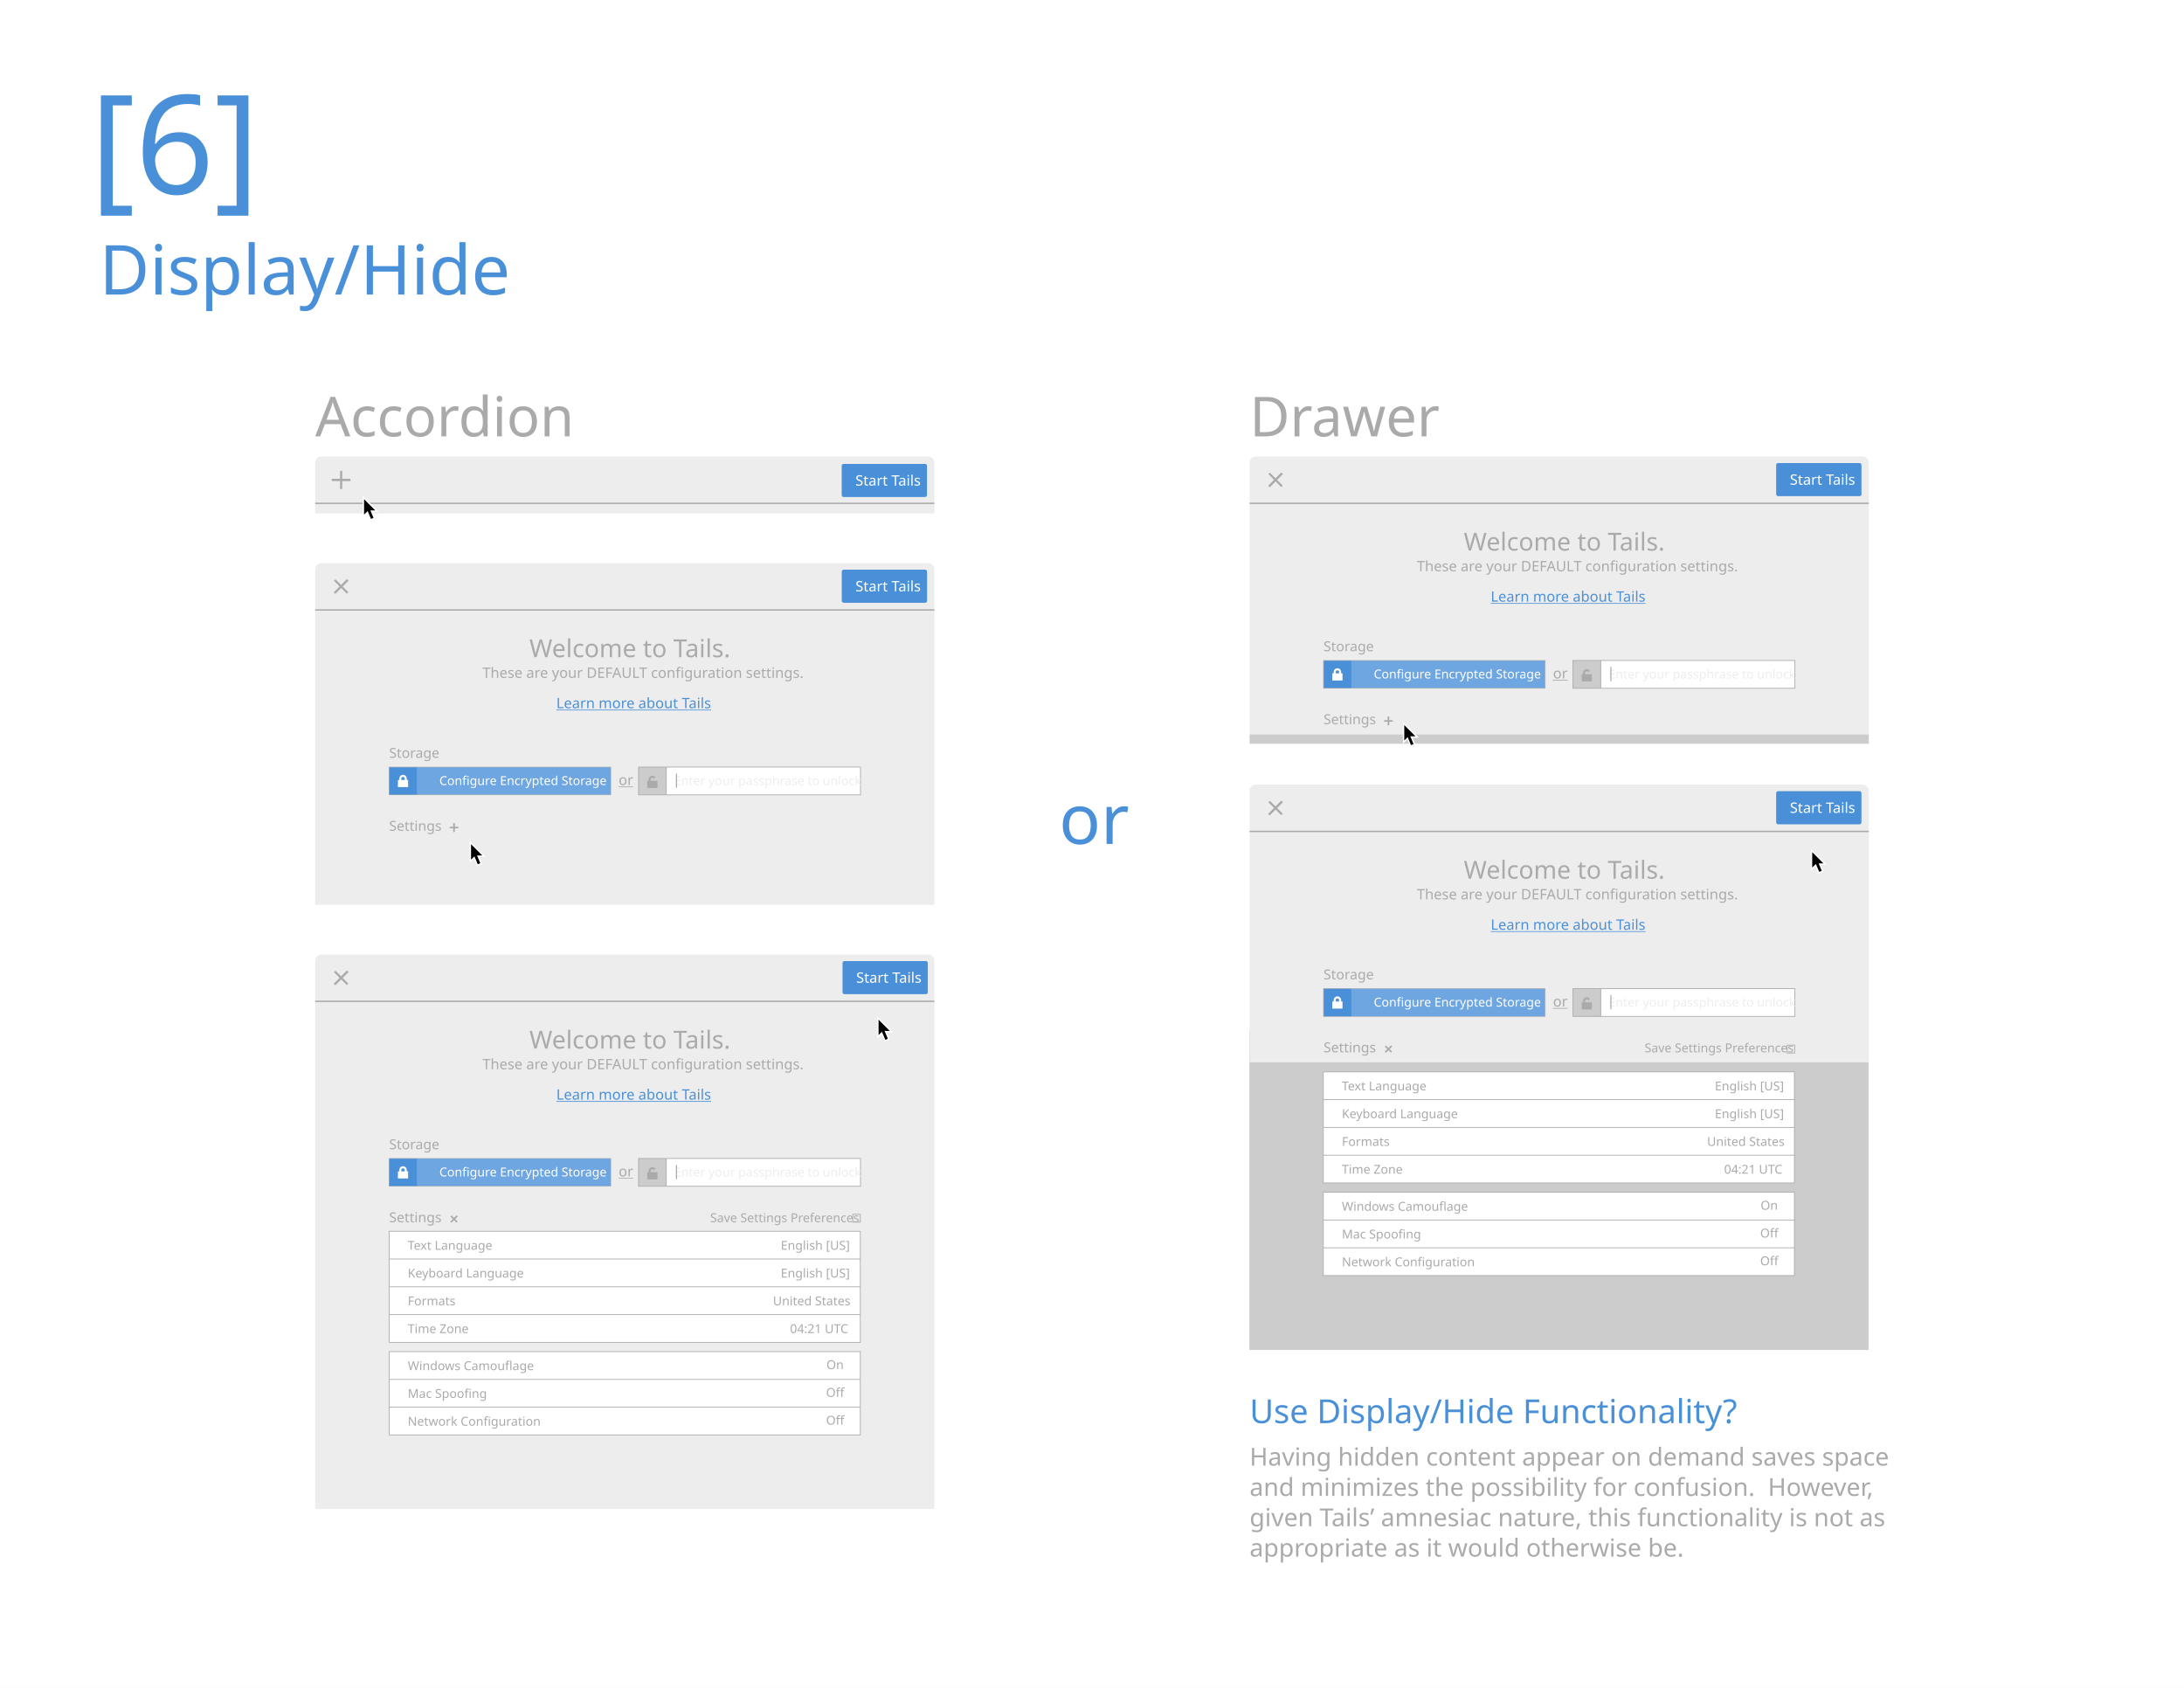
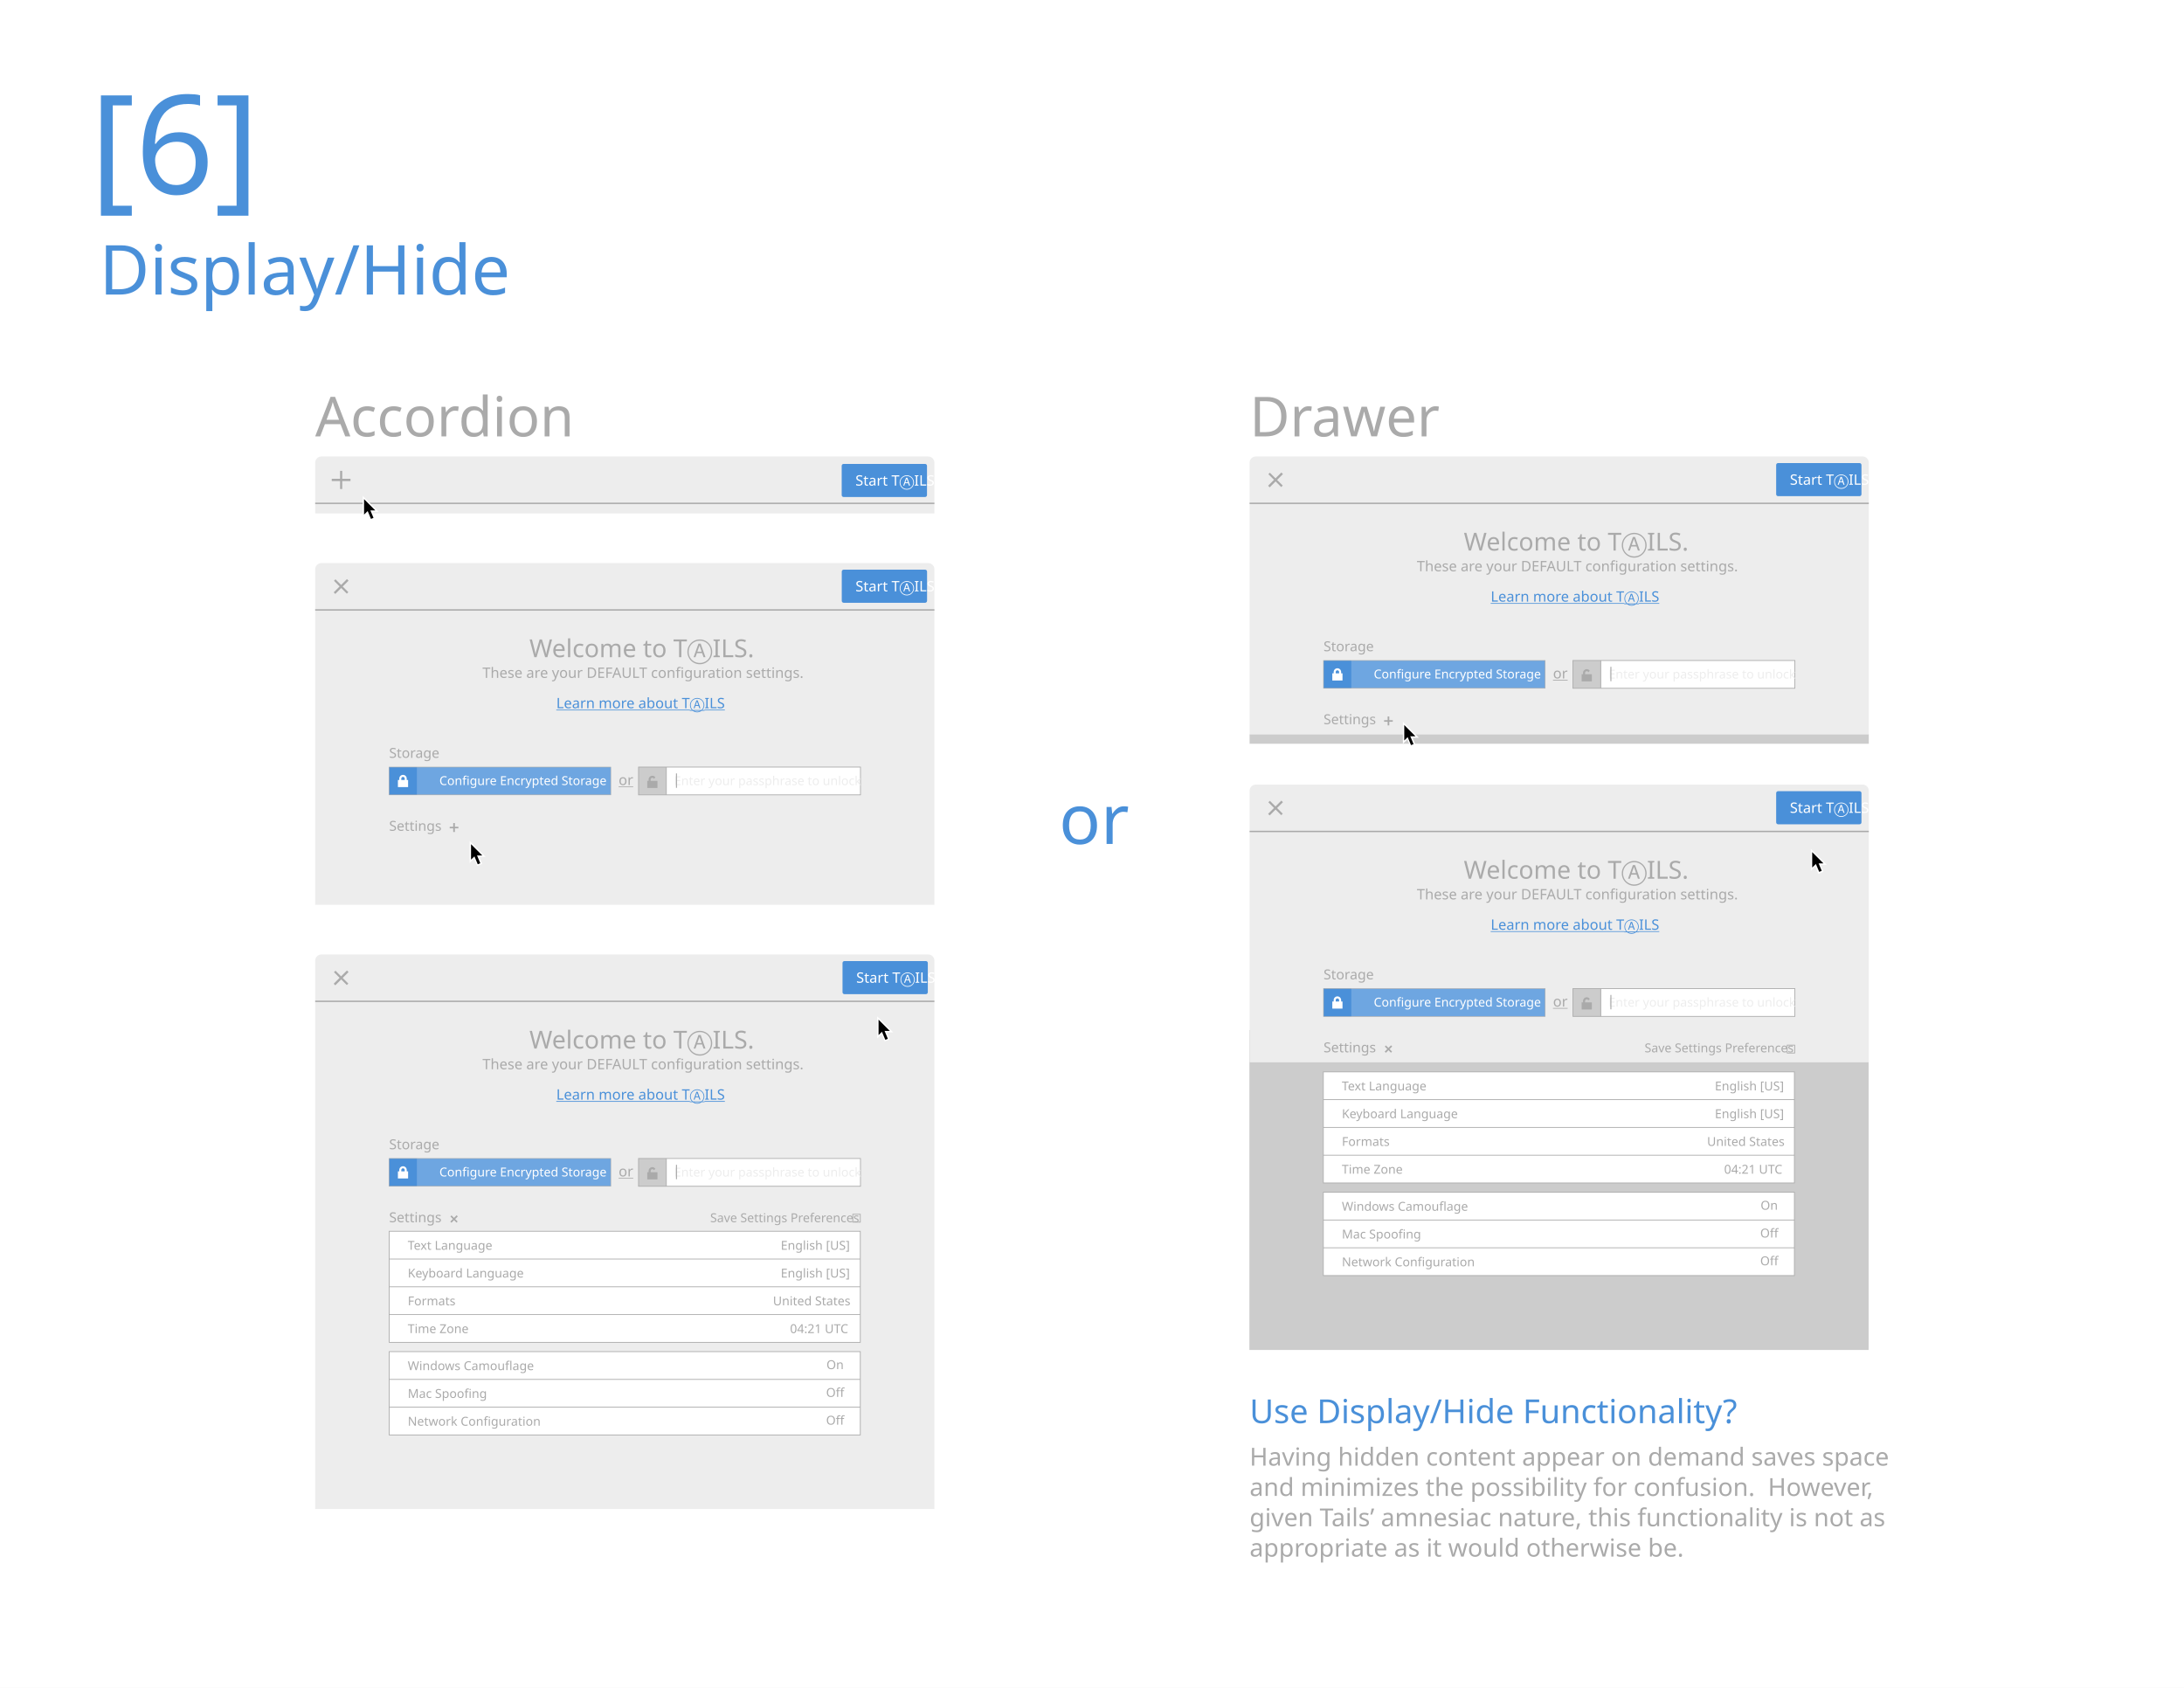
<svg xmlns="http://www.w3.org/2000/svg" version="1.1" x="0px" y="0px" width="1584px" height="1224px" viewBox="1775.211 27.91 1584 1224" enable-background="new 1775.211 27.91 1584 1224" xml:space="preserve">
  <g id="Guides" display="none">
</g>
  <g id="Spacer" display="none">
</g>
  <g id="Layer_1">
    <g id="_x30_6">
      <rect x="1775.21" y="27.91" fill="#FFFFFF" width="1584" height="1224" />
      <g>
        <text transform="matrix(1 0 0 1 1840.404 168.5096)" fill="#4A90D9" font-family="'MyriadPro-Bold'" font-size="100">[6]</text>
      </g>
      <g>
        <text transform="matrix(1 0 0 1 1847.21 241.5193)" fill="#4A90D9" font-family="'MyriadPro-Bold'" font-size="50">Display/Hide</text>
      </g>
      <g>
        <g>
          <g>
            <path fill="#EDEDED" d="M2452.909,470.227h-449.099v213.846h449.099L2452.909,470.227L2452.909,470.227z" />
          </g>
          <path fill="#EDEDED" d="M2003.811,470.227v-29.5c0-2.472,2.004-4.476,4.476-4.476h440.147c2.472,0,4.476,2.004,4.476,4.476v29.5      H2003.811z" />
          <g>
            <path fill="#AAAAAA" d="M2028.002,449.011l-4.246,4.246l4.083,4.083l-1.084,1.084l-4.083-4.083l-4.282,4.282l-1.156-1.156       l4.282-4.282l-4.084-4.084l1.084-1.084l4.084,4.084l4.246-4.246L2028.002,449.011z" />
          </g>
          <line fill="none" stroke="#AAAAAA" stroke-miterlimit="10" x1="2003.811" y1="470.227" x2="2452.909" y2="470.227" />
          <g>
-             <text transform="matrix(1 0 0 1 2159.129 504.4863)" fill="#AAAAAA" font-family="'MyriadPro-Regular'" font-size="18">Welcome to Tails.  </text>
+             <text transform="matrix(1 0 0 1 2159.129 504.4863)" fill="#AAAAAA" font-family="'MyriadPro-Regular'" font-size="18">Welcome to TⒶILS.  </text>
          </g>
          <g>
            <text transform="matrix(1 0 0 1 2125.128 519.4863)" fill="#AAAAAA" font-family="'MyriadPro-Regular'" font-size="10.444">These are your DEFAULT configuration settings.</text>
          </g>
-           <text transform="matrix(1 0 0 1 2178.669 541.5173)" fill="#4A90D9" font-family="'MyriadPro-Regular'" font-size="10.444" text-decoration=" underline">Learn more about Tails</text>
+           <text transform="matrix(1 0 0 1 2178.669 541.5173)" fill="#4A90D9" font-family="'MyriadPro-Regular'" font-size="10.444" text-decoration=" underline">Learn more about TⒶILS</text>
          <g>
            <text transform="matrix(1 0 0 1 2057.424 630.3867)" fill="#AAAAAA" font-family="'MyriadPro-Bold'" font-size="10">Settings</text>
          </g>
          <g>
            <g>
              <path fill="#AAAAAA" d="M2103.924,631.275v-2.658h-2.548v-1.134h2.548v-2.694h1.194v2.694h2.549v1.134h-2.549v2.658H2103.924z        " />
            </g>
          </g>
          <g>
            <polygon fill="#FFFFFF" points="2115.842,653.724 2115.842,637.709 2127.433,649.328 2120.652,649.328 2120.24,649.452             " />
            <polygon fill="#FFFFFF" points="2124.926,654.398 2121.321,655.933 2116.638,644.844 2120.324,643.291      " />
            <rect x="2120.001" y="646.528" transform="matrix(-0.922 0.3871 -0.3871 -0.922 4328.469 429.353)" width="2" height="7.999" />
            <polygon points="2116.842,640.116 2116.842,651.304 2119.811,648.438 2120.239,648.299 2125.007,648.299      " />
          </g>
          <rect x="2057.425" y="584.194" fill="#6EA6E1" width="160.764" height="20.147" />
          <rect x="2238.335" y="584.194" fill="#FFFFFF" width="160.959" height="20.147" />
          <rect x="2238.335" y="584.194" fill="#CCCCCC" width="20.147" height="20.147" />
          <rect x="2238.335" y="584.194" fill="none" stroke="#AAAAAA" stroke-width="0.559" stroke-miterlimit="10" width="160.959" height="20.147" />
          <text transform="matrix(1 0 0 1 2093.859 597.2097)" fill="#FFFFFF" font-family="'MyriadPro-Regular'" font-size="8.952">Configure Encrypted Storage</text>
          <text transform="matrix(1 0 0 1 2057.424 577.4788)" fill="#AAAAAA" font-family="'MyriadPro-Bold'" font-size="10">Storage</text>
          <text transform="matrix(1 0 0 1 2223.856 597.2097)" fill="#AAAAAA" font-family="'MyriadPro-Regular'" font-size="10.444" text-decoration=" underline">or</text>
          <rect x="2057.426" y="584.194" fill="#4A90D9" width="20.147" height="20.147" />
          <rect x="2057.425" y="584.194" fill="none" stroke="#AAAAAA" stroke-width="0.384" stroke-miterlimit="10" width="160.764" height="20.147" />
          <path fill="#FFFFFF" d="M2071.195,598.703h-7.393v-5.175h0.986v-0.986c0-1.497,1.214-2.711,2.711-2.711s2.711,1.214,2.711,2.711      v0.986h0.986L2071.195,598.703L2071.195,598.703z M2067.499,591.31c-0.68,0-1.232,0.551-1.232,1.232v0.986h2.464v-0.986      C2068.73,591.861,2068.178,591.31,2067.499,591.31z" />
          <line fill="none" stroke="#AAAAAA" stroke-width="0.559" stroke-miterlimit="10" x1="2258.482" y1="584.194" x2="2258.482" y2="604.34" />
          <g>
            <text transform="matrix(1 0 0 1 2264.226 597.2834)" fill="#EDEDED" font-family="'MyriadPro-Regular'" font-size="8.952">Enter your passphrase to unlock</text>
          </g>
          <text transform="matrix(1 0 0 1 2262.979 596.7189)" fill="#AAAAAA" font-family="'MyriadPro-Regular'" font-size="10.444">|</text>
          <path fill="#AAAAAA" d="M2252.043,599.34h-7.393v-5.175h0.986v-0.986c0-1.497,1.214-2.711,2.711-2.711      c0.929,0,1.708,0.497,2.197,1.209l-1.055,1.055c-0.179-0.459-0.62-0.786-1.142-0.786c-0.681,0-1.232,0.551-1.232,1.232v0.986      h4.928V599.34z" />
        </g>
        <g>
          <path fill="#4A90D9" d="M2385.72,463.63c0,0.775,0.628,1.404,1.404,1.404h59.055c0.775,0,1.404-0.629,1.404-1.404V442.43      c0-0.775-0.628-1.404-1.404-1.404h-59.055c-0.775,0-1.404,0.629-1.404,1.404V463.63z" />
-           <text transform="matrix(1 0 0 1 2395.654 456.7419)" fill="#FFFFFF" font-family="'MyriadPro-Regular'" font-size="10.444">Start Tails</text>
+           <text transform="matrix(1 0 0 1 2395.654 456.7419)" fill="#FFFFFF" font-family="'MyriadPro-Regular'" font-size="10.444">Start TⒶILS</text>
        </g>
      </g>
      <g>
        <path fill="#EDEDED" d="M2003.811,392.937v-29.5c0-2.472,2.004-4.476,4.476-4.476h440.147c2.472,0,4.476,2.004,4.476,4.476v29.5     H2003.811z" />
        <rect x="2003.811" y="392.937" fill="#EDEDED" width="449.099" height="7.314" />
        <g>
          <path fill="#AAAAAA" d="M2029.414,376.767h-6.004v5.775h-1.533v-5.775h-6.055v-1.635h6.055v-5.776h1.533v5.776h6.004V376.767z" />
        </g>
        <line fill="none" stroke="#AAAAAA" stroke-miterlimit="10" x1="2003.811" y1="392.937" x2="2452.909" y2="392.937" />
        <path fill="#4A90D9" d="M2385.671,386.937c0,0.775,0.628,1.404,1.404,1.404h59.055c0.775,0,1.404-0.628,1.404-1.404v-21.201     c0-0.775-0.628-1.404-1.404-1.404h-59.055c-0.775,0-1.404,0.628-1.404,1.404V386.937z" />
-         <text transform="matrix(1 0 0 1 2395.605 380.0481)" fill="#FFFFFF" font-family="'MyriadPro-Regular'" font-size="10.444">Start Tails</text>
+         <text transform="matrix(1 0 0 1 2395.605 380.0481)" fill="#FFFFFF" font-family="'MyriadPro-Regular'" font-size="10.444">Start TⒶILS</text>
        <g>
          <polygon fill="#FFFFFF" points="2038.257,403.497 2038.257,387.482 2049.847,399.101 2043.067,399.101 2042.656,399.225     " />
          <polygon fill="#FFFFFF" points="2047.341,404.171 2043.736,405.706 2039.054,394.617 2042.74,393.065     " />
          <rect x="2042.536" y="396.191" transform="matrix(0.9221 -0.3871 0.3871 0.9221 4.3909 822.1849)" width="2" height="7.999" />
          <polygon points="2039.257,389.889 2039.257,401.077 2042.226,398.211 2042.654,398.072 2047.422,398.072     " />
        </g>
      </g>
      <g>
        <g>
          <g>
            <path fill="#AAAAAA" d="M2714.482,552.68l1.879-1.879l-1.802-1.802l0.802-0.802l1.802,1.802l1.905-1.905l0.844,0.844       l-1.905,1.905l1.802,1.802l-0.802,0.802l-1.802-1.802l-1.879,1.879L2714.482,552.68z" />
          </g>
        </g>
        <g>
          <g>
            <g>
              <path fill="#CCCCCC" d="M3130.609,560.346H2681.51v6.92h449.099L3130.609,560.346z" />
            </g>
            <g>
              <path fill="#EDEDED" d="M3130.609,392.919H2681.51v167.426h449.099L3130.609,392.919L3130.609,392.919z" />
            </g>
            <path fill="#EDEDED" d="M2681.51,392.919v-29.5c0-2.472,2.004-4.476,4.476-4.476h440.147c2.472,0,4.476,2.004,4.476,4.476v29.5       H2681.51z" />
            <g>
              <path fill="#AAAAAA" d="M2705.701,371.703l-4.246,4.246l4.083,4.083l-1.084,1.084l-4.083-4.083l-4.282,4.282l-1.156-1.156        l4.282-4.282l-4.084-4.084l1.084-1.084l4.084,4.084l4.246-4.246L2705.701,371.703z" />
            </g>
            <line fill="none" stroke="#AAAAAA" stroke-miterlimit="10" x1="2681.51" y1="392.919" x2="3130.609" y2="392.919" />
            <g>
-               <text transform="matrix(1 0 0 1 2836.829 427.1784)" fill="#AAAAAA" font-family="'MyriadPro-Regular'" font-size="18">Welcome to Tails.  </text>
+               <text transform="matrix(1 0 0 1 2836.829 427.1784)" fill="#AAAAAA" font-family="'MyriadPro-Regular'" font-size="18">Welcome to TⒶILS.  </text>
            </g>
            <g>
              <text transform="matrix(1 0 0 1 2802.827 442.1784)" fill="#AAAAAA" font-family="'MyriadPro-Regular'" font-size="10.444">These are your DEFAULT configuration settings.</text>
            </g>
-             <text transform="matrix(1 0 0 1 2856.368 464.2094)" fill="#4A90D9" font-family="'MyriadPro-Regular'" font-size="10.444" text-decoration=" underline">Learn more about Tails</text>
+             <text transform="matrix(1 0 0 1 2856.368 464.2094)" fill="#4A90D9" font-family="'MyriadPro-Regular'" font-size="10.444" text-decoration=" underline">Learn more about TⒶILS</text>
            <g>
              <text transform="matrix(1 0 0 1 2735.124 553.0787)" fill="#AAAAAA" font-family="'MyriadPro-Bold'" font-size="10">Settings</text>
            </g>
            <g>
              <g>
                <path fill="#AAAAAA" d="M2781.623,553.967v-2.658h-2.548v-1.134h2.548v-2.694h1.194v2.694h2.549v1.134h-2.549v2.658H2781.623         z" />
              </g>
            </g>
            <g>
              <polygon fill="#FFFFFF" points="2792.686,567.304 2792.686,551.289 2804.277,562.908 2797.496,562.908 2797.085,563.032               " />
              <polygon fill="#FFFFFF" points="2801.77,567.978 2798.165,569.513 2793.483,558.424 2797.169,556.871       " />
              <rect x="2796.845" y="560.108" transform="matrix(-0.922 0.3871 -0.3871 -0.922 5595.944 1.2585)" width="2" height="7.999" />
              <polygon points="2793.686,553.696 2793.686,564.884 2796.655,562.018 2797.083,561.879 2801.851,561.879       " />
            </g>
            <rect x="2735.124" y="506.886" fill="#6EA6E1" width="160.764" height="20.147" />
            <rect x="2916.035" y="506.886" fill="#FFFFFF" width="160.959" height="20.147" />
            <rect x="2916.035" y="506.886" fill="#CCCCCC" width="20.147" height="20.147" />
            <rect x="2916.035" y="506.886" fill="none" stroke="#AAAAAA" stroke-width="0.559" stroke-miterlimit="10" width="160.959" height="20.147" />
            <text transform="matrix(1 0 0 1 2771.558 519.9017)" fill="#FFFFFF" font-family="'MyriadPro-Regular'" font-size="8.952">Configure Encrypted Storage</text>
            <text transform="matrix(1 0 0 1 2735.124 500.1708)" fill="#AAAAAA" font-family="'MyriadPro-Bold'" font-size="10">Storage</text>
            <text transform="matrix(1 0 0 1 2901.556 519.9017)" fill="#AAAAAA" font-family="'MyriadPro-Regular'" font-size="10.444" text-decoration=" underline">or</text>
            <rect x="2735.125" y="506.886" fill="#4A90D9" width="20.147" height="20.147" />
            <rect x="2735.124" y="506.886" fill="none" stroke="#AAAAAA" stroke-width="0.384" stroke-miterlimit="10" width="160.764" height="20.147" />
            <path fill="#FFFFFF" d="M2748.894,521.395h-7.393v-5.175h0.986v-0.986c0-1.497,1.214-2.711,2.711-2.711       s2.711,1.214,2.711,2.711v0.986h0.986L2748.894,521.395L2748.894,521.395z M2745.198,514.002c-0.68,0-1.232,0.551-1.232,1.232       v0.986h2.464v-0.986C2746.43,514.553,2745.878,514.002,2745.198,514.002z" />
            <line fill="none" stroke="#AAAAAA" stroke-width="0.559" stroke-miterlimit="10" x1="2936.182" y1="506.886" x2="2936.182" y2="527.032" />
            <g>
              <text transform="matrix(1 0 0 1 2941.925 519.9755)" fill="#EDEDED" font-family="'MyriadPro-Regular'" font-size="8.952">Enter your passphrase to unlock</text>
            </g>
            <text transform="matrix(1 0 0 1 2940.678 519.4109)" fill="#AAAAAA" font-family="'MyriadPro-Regular'" font-size="10.444">|</text>
            <path fill="#AAAAAA" d="M2929.743,522.032h-7.393v-5.175h0.986v-0.986c0-1.497,1.214-2.711,2.711-2.711       c0.929,0,1.708,0.497,2.197,1.209l-1.055,1.055c-0.179-0.459-0.62-0.786-1.142-0.786c-0.681,0-1.232,0.551-1.232,1.232v0.986       h4.928V522.032z" />
          </g>
          <g>
            <path fill="#4A90D9" d="M3063.419,386.322c0,0.775,0.628,1.404,1.404,1.404h59.055c0.775,0,1.404-0.628,1.404-1.404v-21.201       c0-0.775-0.628-1.404-1.404-1.404h-59.055c-0.775,0-1.404,0.629-1.404,1.404V386.322z" />
-             <text transform="matrix(1 0 0 1 3073.354 379.434)" fill="#FFFFFF" font-family="'MyriadPro-Regular'" font-size="10.444">Start Tails</text>
+             <text transform="matrix(1 0 0 1 3073.354 379.434)" fill="#FFFFFF" font-family="'MyriadPro-Regular'" font-size="10.444">Start TⒶILS</text>
          </g>
        </g>
      </g>
      <g>
        <g>
          <rect x="2681.369" y="774.961" fill="#CCCCCC" width="449.099" height="231.925" />
        </g>
        <g>
          <path fill="#EDEDED" d="M3130.609,630.863H2681.51V798.29h449.099L3130.609,630.863L3130.609,630.863z" />
        </g>
        <g>
          <rect x="2734.983" y="892.505" fill="#FFFFFF" stroke="#AAAAAA" stroke-width="0.559" stroke-miterlimit="10" width="341.673" height="60.423" />
          <rect x="2734.983" y="805.21" fill="#FFFFFF" stroke="#AAAAAA" stroke-width="0.559" stroke-miterlimit="10" width="341.673" height="80.569" />
          <g>
            <text transform="matrix(1 0 0 1 2748.412 818.6344)">
              <tspan x="0" y="0" fill="#AAAAAA" font-family="'MyriadPro-Regular'" font-size="8.952">Text Language</tspan>
              <tspan x="0" y="20.143" fill="#AAAAAA" font-family="'MyriadPro-Regular'" font-size="8.952">Keyboard Language</tspan>
              <tspan x="0" y="40.284" fill="#AAAAAA" font-family="'MyriadPro-Regular'" font-size="8.952">Formats</tspan>
              <tspan x="0" y="60.427" fill="#AAAAAA" font-family="'MyriadPro-Regular'" font-size="8.952">Time Zone</tspan>
            </text>
          </g>
          <g>
            <text transform="matrix(1 0 0 1 3018.943 818.6354)">
              <tspan x="0" y="0" fill="#AAAAAA" font-family="'MyriadPro-Regular'" font-size="8.952">English [US]</tspan>
              <tspan x="0" y="20.143" fill="#AAAAAA" font-family="'MyriadPro-Regular'" font-size="8.952">English [US]</tspan>
              <tspan x="-5.648" y="40.284" fill="#AAAAAA" font-family="'MyriadPro-Regular'" font-size="8.952">United States</tspan>
              <tspan x="6.732" y="60.427" fill="#AAAAAA" font-family="'MyriadPro-Regular'" font-size="8.952">04:21 UTC</tspan>
            </text>
          </g>
          <line fill="none" stroke="#AAAAAA" stroke-width="0.559" stroke-miterlimit="10" x1="2734.983" y1="825.352" x2="3076.656" y2="825.352" />
          <line fill="none" stroke="#AAAAAA" stroke-width="0.559" stroke-miterlimit="10" x1="2734.983" y1="845.495" x2="3076.656" y2="845.495" />
          <line fill="none" stroke="#AAAAAA" stroke-width="0.559" stroke-miterlimit="10" x1="2734.983" y1="865.637" x2="3076.656" y2="865.637" />
          <line fill="none" stroke="#AAAAAA" stroke-width="0.559" stroke-miterlimit="10" x1="2734.983" y1="932.786" x2="3076.656" y2="932.786" />
          <line fill="none" stroke="#AAAAAA" stroke-width="0.559" stroke-miterlimit="10" x1="2734.983" y1="912.643" x2="3076.656" y2="912.643" />
          <g>
            <text transform="matrix(1 0 0 1 2748.412 905.9281)">
              <tspan x="0" y="0" fill="#AAAAAA" font-family="'MyriadPro-Regular'" font-size="8.952">Windows Camouflage</tspan>
              <tspan x="0" y="20.143" fill="#AAAAAA" font-family="'MyriadPro-Regular'" font-size="8.952">Mac Spoofing</tspan>
              <tspan x="0" y="40.284" fill="#AAAAAA" font-family="'MyriadPro-Regular'" font-size="8.952">Network Configuration</tspan>
            </text>
          </g>
          <g>
            <text transform="matrix(1 0 0 1 3052.092 905.183)">
              <tspan x="0" y="0" fill="#AAAAAA" font-family="'MyriadPro-Regular'" font-size="8.952">On</tspan>
              <tspan x="-0.25" y="20.143" fill="#AAAAAA" font-family="'MyriadPro-Regular'" font-size="8.952">Off</tspan>
              <tspan x="-0.25" y="40.284" fill="#AAAAAA" font-family="'MyriadPro-Regular'" font-size="8.952">Off</tspan>
            </text>
          </g>
        </g>
        <g>
          <polygon fill="#FFFFFF" points="3088.556,659.473 3088.556,643.458 3100.147,655.077 3093.366,655.077 3092.955,655.201     " />
          <polygon fill="#FFFFFF" points="3097.641,660.147 3094.036,661.682 3089.354,650.593 3093.04,649.04     " />
          <rect x="3092.835" y="652.167" transform="matrix(0.9221 -0.3871 0.3871 0.9221 -12.8192 1248.677)" width="2" height="7.999" />
          <polygon points="3089.556,645.865 3089.556,657.053 3092.525,654.187 3092.953,654.048 3097.721,654.048     " />
        </g>
        <g>
          <g>
            <path fill="#EDEDED" d="M2681.51,630.863v-29.5c0-2.472,2.004-4.476,4.476-4.476h440.147c2.472,0,4.476,2.004,4.476,4.476v29.5       H2681.51z" />
            <g>
              <path fill="#AAAAAA" d="M2705.701,609.647l-4.246,4.246l4.083,4.083l-1.084,1.084l-4.083-4.083l-4.282,4.282l-1.156-1.156        l4.282-4.282l-4.084-4.084l1.084-1.084l4.084,4.084l4.246-4.246L2705.701,609.647z" />
            </g>
            <line fill="none" stroke="#AAAAAA" stroke-miterlimit="10" x1="2681.51" y1="630.863" x2="3130.609" y2="630.863" />
            <g>
-               <text transform="matrix(1 0 0 1 2836.829 665.1226)" fill="#AAAAAA" font-family="'MyriadPro-Regular'" font-size="18">Welcome to Tails.  </text>
+               <text transform="matrix(1 0 0 1 2836.829 665.1226)" fill="#AAAAAA" font-family="'MyriadPro-Regular'" font-size="18">Welcome to TⒶILS.  </text>
            </g>
            <g>
              <text transform="matrix(1 0 0 1 2802.827 680.1226)" fill="#AAAAAA" font-family="'MyriadPro-Regular'" font-size="10.444">These are your DEFAULT configuration settings.</text>
            </g>
-             <text transform="matrix(1 0 0 1 2856.368 702.1536)" fill="#4A90D9" font-family="'MyriadPro-Regular'" font-size="10.444" text-decoration=" underline">Learn more about Tails</text>
+             <text transform="matrix(1 0 0 1 2856.368 702.1536)" fill="#4A90D9" font-family="'MyriadPro-Regular'" font-size="10.444" text-decoration=" underline">Learn more about TⒶILS</text>
            <g>
              <text transform="matrix(1 0 0 1 2735.124 791.0229)" fill="#AAAAAA" font-family="'MyriadPro-Bold'" font-size="10">Settings</text>
            </g>
            <g>
              <g>
                <path fill="#AAAAAA" d="M2779.505,790.539l1.879-1.88l-1.802-1.802l0.802-0.802l1.802,1.802l1.905-1.905l0.844,0.844         l-1.905,1.905l1.802,1.802l-0.802,0.802l-1.802-1.802l-1.88,1.88L2779.505,790.539z" />
              </g>
            </g>
            <rect x="2735.124" y="744.83" fill="#6EA6E1" width="160.764" height="20.147" />
            <rect x="2916.035" y="744.83" fill="#FFFFFF" width="160.959" height="20.147" />
            <rect x="2916.035" y="744.83" fill="#CCCCCC" width="20.147" height="20.147" />
            <rect x="2916.035" y="744.83" fill="none" stroke="#AAAAAA" stroke-width="0.559" stroke-miterlimit="10" width="160.959" height="20.147" />
            <text transform="matrix(1 0 0 1 2771.558 757.8459)" fill="#FFFFFF" font-family="'MyriadPro-Regular'" font-size="8.952">Configure Encrypted Storage</text>
            <text transform="matrix(1 0 0 1 2735.124 738.115)" fill="#AAAAAA" font-family="'MyriadPro-Bold'" font-size="10">Storage</text>
            <text transform="matrix(1 0 0 1 2901.556 757.8459)" fill="#AAAAAA" font-family="'MyriadPro-Regular'" font-size="10.444" text-decoration=" underline">or</text>
            <rect x="2735.125" y="744.83" fill="#4A90D9" width="20.147" height="20.147" />
            <rect x="2735.124" y="744.83" fill="none" stroke="#AAAAAA" stroke-width="0.384" stroke-miterlimit="10" width="160.764" height="20.147" />
            <path fill="#FFFFFF" d="M2748.894,759.339h-7.393v-5.175h0.986v-0.986c0-1.497,1.214-2.711,2.711-2.711       s2.711,1.214,2.711,2.711v0.986h0.986L2748.894,759.339L2748.894,759.339z M2745.198,751.946c-0.68,0-1.232,0.551-1.232,1.232       v0.986h2.464v-0.986C2746.43,752.497,2745.878,751.946,2745.198,751.946z" />
            <line fill="none" stroke="#AAAAAA" stroke-width="0.559" stroke-miterlimit="10" x1="2936.182" y1="744.83" x2="2936.182" y2="764.976" />
            <g>
              <text transform="matrix(1 0 0 1 2941.925 757.9197)" fill="#EDEDED" font-family="'MyriadPro-Regular'" font-size="8.952">Enter your passphrase to unlock</text>
            </g>
            <text transform="matrix(1 0 0 1 2940.678 757.3551)" fill="#AAAAAA" font-family="'MyriadPro-Regular'" font-size="10.444">|</text>
            <path fill="#AAAAAA" d="M2929.743,759.976h-7.393v-5.175h0.986v-0.986c0-1.497,1.214-2.711,2.711-2.711       c0.929,0,1.708,0.497,2.197,1.209l-1.055,1.055c-0.179-0.459-0.62-0.786-1.142-0.786c-0.681,0-1.232,0.551-1.232,1.232v0.986       h4.928V759.976z" />
          </g>
          <g>
            <path fill="#4A90D9" d="M3063.419,624.267c0,0.775,0.628,1.404,1.404,1.404h59.055c0.775,0,1.404-0.628,1.404-1.404v-21.201       c0-0.775-0.628-1.404-1.404-1.404h-59.055c-0.775,0-1.404,0.629-1.404,1.404V624.267z" />
-             <text transform="matrix(1 0 0 1 3073.354 617.3781)" fill="#FFFFFF" font-family="'MyriadPro-Regular'" font-size="10.444">Start Tails</text>
+             <text transform="matrix(1 0 0 1 3073.354 617.3781)" fill="#FFFFFF" font-family="'MyriadPro-Regular'" font-size="10.444">Start TⒶILS</text>
          </g>
        </g>
        <g>
          <text transform="matrix(1 0 0 1 2967.977 791.0227)" fill="#AAAAAA" font-family="'MyriadPro-Regular'" font-size="8.952">Save Settings Preferences</text>
        </g>
        <rect x="3071.415" y="785.804" fill="none" stroke="#AAAAAA" stroke-width="0.559" stroke-miterlimit="10" width="5.437" height="5.743" />
      </g>
      <g>
        <text transform="matrix(1 0 0 1 2003.811 344.3599)" fill="#AAAAAA" font-family="'MyriadPro-Bold'" font-size="40">Accordion</text>
      </g>
      <g>
        <text transform="matrix(1 0 0 1 2681.512 344.3597)" fill="#AAAAAA" font-family="'MyriadPro-Bold'" font-size="40">Drawer</text>
      </g>
      <text transform="matrix(1 0 0 1 2681.504 1059.946)" fill="#4A90D9" font-family="'MyriadPro-Bold'" font-size="24">Use Display/Hide Functionality?</text>
      <rect x="2681.504" y="1075.668" fill="none" width="440.932" height="84.832" />
      <text transform="matrix(1 0 0 1 2681.504 1090.734)" enable-background="new    ">
        <tspan x="0" y="0" fill="#AAAAAA" font-family="'MyriadPro-Bold'" font-size="18">Having hidden content appear on demand saves space </tspan>
        <tspan x="0" y="22" fill="#AAAAAA" font-family="'MyriadPro-Bold'" font-size="18">and minimizes the possibility for confusion.  However,</tspan>
        <tspan x="0" y="44" fill="#AAAAAA" font-family="'MyriadPro-Bold'" font-size="18">given Tails’ amnesiac nature, this functionality is not as </tspan>
        <tspan x="0" y="66" fill="#AAAAAA" font-family="'MyriadPro-Bold'" font-size="18">appropriate as it would otherwise be.</tspan>
      </text>
      <g>
        <g>
          <g>
            <path fill="#EDEDED" d="M2452.91,754.054h-449.099v368.147h449.099L2452.91,754.054L2452.91,754.054z" />
          </g>
          <rect x="2057.497" y="1008.092" fill="#FFFFFF" stroke="#AAAAAA" stroke-width="0.559" stroke-miterlimit="10" width="341.673" height="60.423" />
          <rect x="2057.497" y="920.797" fill="#FFFFFF" stroke="#AAAAAA" stroke-width="0.559" stroke-miterlimit="10" width="341.673" height="80.569" />
          <g>
            <text transform="matrix(1 0 0 1 2070.927 934.2221)" fill="#AAAAAA" font-family="'MyriadPro-Regular'" font-size="8.952">Text Language</text>
            <text transform="matrix(1 0 0 1 2070.927 954.3652)" fill="#AAAAAA" font-family="'MyriadPro-Regular'" font-size="8.952">Keyboard Language</text>
            <text transform="matrix(1 0 0 1 2070.927 974.5062)" fill="#AAAAAA" font-family="'MyriadPro-Regular'" font-size="8.952">Formats</text>
            <text transform="matrix(1 0 0 1 2070.927 994.649)" fill="#AAAAAA" font-family="'MyriadPro-Regular'" font-size="8.952">Time Zone</text>
          </g>
          <g>
            <text transform="matrix(1 0 0 1 2341.457 934.2231)" fill="#AAAAAA" font-family="'MyriadPro-Regular'" font-size="8.952">English [US]</text>
            <text transform="matrix(1 0 0 1 2341.457 954.3661)" fill="#AAAAAA" font-family="'MyriadPro-Regular'" font-size="8.952">English [US]</text>
            <text transform="matrix(1 0 0 1 2335.81 974.5072)" fill="#AAAAAA" font-family="'MyriadPro-Regular'" font-size="8.952">United States</text>
            <text transform="matrix(1 0 0 1 2348.189 994.65)" fill="#AAAAAA" font-family="'MyriadPro-Regular'" font-size="8.952">04:21 UTC</text>
          </g>
          <line fill="none" stroke="#AAAAAA" stroke-width="0.559" stroke-miterlimit="10" x1="2057.497" y1="940.94" x2="2399.17" y2="940.94" />
          <line fill="none" stroke="#AAAAAA" stroke-width="0.559" stroke-miterlimit="10" x1="2057.497" y1="961.082" x2="2399.17" y2="961.082" />
          <line fill="none" stroke="#AAAAAA" stroke-width="0.559" stroke-miterlimit="10" x1="2057.497" y1="981.224" x2="2399.17" y2="981.224" />
          <line fill="none" stroke="#AAAAAA" stroke-width="0.559" stroke-miterlimit="10" x1="2057.497" y1="1048.373" x2="2399.17" y2="1048.373" />
          <line fill="none" stroke="#AAAAAA" stroke-width="0.559" stroke-miterlimit="10" x1="2057.497" y1="1028.23" x2="2399.17" y2="1028.23" />
          <g>
            <text transform="matrix(1 0 0 1 2070.927 1021.516)" fill="#AAAAAA" font-family="'MyriadPro-Regular'" font-size="8.952">Windows Camouflage</text>
            <text transform="matrix(1 0 0 1 2070.927 1041.659)" fill="#AAAAAA" font-family="'MyriadPro-Regular'" font-size="8.952">Mac Spoofing</text>
            <text transform="matrix(1 0 0 1 2070.927 1061.8)" fill="#AAAAAA" font-family="'MyriadPro-Regular'" font-size="8.952">Network Configuration</text>
          </g>
          <g>
            <text transform="matrix(1 0 0 1 2374.606 1020.771)" fill="#AAAAAA" font-family="'MyriadPro-Regular'" font-size="8.952">On</text>
            <text transform="matrix(1 0 0 1 2374.356 1040.914)" fill="#AAAAAA" font-family="'MyriadPro-Regular'" font-size="8.952">Off</text>
            <text transform="matrix(1 0 0 1 2374.356 1061.055)" fill="#AAAAAA" font-family="'MyriadPro-Regular'" font-size="8.952">Off</text>
          </g>
          <rect x="2057.425" y="868.021" fill="#6EA6E1" width="160.764" height="20.147" />
          <rect x="2238.336" y="868.021" fill="#FFFFFF" width="160.959" height="20.147" />
          <rect x="2238.336" y="868.021" fill="#CCCCCC" width="20.147" height="20.147" />
          <rect x="2238.336" y="868.021" fill="none" stroke="#AAAAAA" stroke-width="0.559" stroke-miterlimit="10" width="160.959" height="20.147" />
          <text transform="matrix(1 0 0 1 2093.861 881.037)" fill="#FFFFFF" font-family="'MyriadPro-Regular'" font-size="8.952">Configure Encrypted Storage</text>
          <path fill="#EDEDED" d="M2003.811,754.054v-29.5c0-2.472,2.004-4.476,4.476-4.476h440.146c2.472,0,4.476,2.004,4.476,4.476v29.5      H2003.811z" />
          <g>
            <path fill="#AAAAAA" d="M2028.002,732.838l-4.246,4.246l4.083,4.083l-1.084,1.084l-4.083-4.083l-4.282,4.282l-1.156-1.156       l4.282-4.282l-4.084-4.084l1.084-1.084l4.084,4.084l4.246-4.246L2028.002,732.838z" />
          </g>
          <line fill="none" stroke="#AAAAAA" stroke-miterlimit="10" x1="2003.811" y1="754.054" x2="2452.91" y2="754.054" />
          <text transform="matrix(1 0 0 1 2057.425 861.3063)" fill="#AAAAAA" font-family="'MyriadPro-Bold'" font-size="10">Storage</text>
          <text transform="matrix(1 0 0 1 2223.858 881.0373)" fill="#AAAAAA" font-family="'MyriadPro-Regular'" font-size="10.444" text-decoration=" underline">or</text>
          <g>
-             <text transform="matrix(1 0 0 1 2159.131 788.3141)" fill="#AAAAAA" font-family="'MyriadPro-Regular'" font-size="18">Welcome to Tails.  </text>
+             <text transform="matrix(1 0 0 1 2159.131 788.3141)" fill="#AAAAAA" font-family="'MyriadPro-Regular'" font-size="18">Welcome to TⒶILS.  </text>
          </g>
          <g>
            <text transform="matrix(1 0 0 1 2125.129 803.3141)" fill="#AAAAAA" font-family="'MyriadPro-Regular'" font-size="10.444">These are your DEFAULT configuration settings.</text>
          </g>
          <g>
-             <text transform="matrix(1 0 0 1 2178.67 825.3451)" fill="#4A90D9" font-family="'MyriadPro-Regular'" font-size="10.444" text-decoration=" underline">Learn more about Tails</text>
+             <text transform="matrix(1 0 0 1 2178.67 825.3451)" fill="#4A90D9" font-family="'MyriadPro-Regular'" font-size="10.444" text-decoration=" underline">Learn more about TⒶILS</text>
          </g>
          <g>
            <path fill="#4A90D9" d="M2386.271,747.458c0,0.775,0.628,1.404,1.404,1.404h59.055c0.775,0,1.404-0.629,1.404-1.404v-21.201       c0-0.775-0.628-1.404-1.404-1.404h-59.055c-0.775,0-1.404,0.629-1.404,1.404V747.458z" />
-             <text transform="matrix(1 0 0 1 2396.205 740.5704)" fill="#FFFFFF" font-family="'MyriadPro-Regular'" font-size="10.444">Start Tails</text>
+             <text transform="matrix(1 0 0 1 2396.205 740.5704)" fill="#FFFFFF" font-family="'MyriadPro-Regular'" font-size="10.444">Start TⒶILS</text>
          </g>
          <rect x="2057.426" y="868.021" fill="#4A90D9" width="20.147" height="20.147" />
          <rect x="2057.425" y="868.021" fill="none" stroke="#AAAAAA" stroke-width="0.384" stroke-miterlimit="10" width="160.764" height="20.147" />
          <path fill="#FFFFFF" d="M2071.195,882.53h-7.393v-5.175h0.986v-0.986c0-1.497,1.213-2.711,2.71-2.711s2.711,1.214,2.711,2.711      v0.986h0.986V882.53z M2067.499,875.137c-0.68,0-1.232,0.551-1.232,1.232v0.986h2.464v-0.986      C2068.731,875.688,2068.18,875.137,2067.499,875.137z" />
          <line fill="none" stroke="#AAAAAA" stroke-width="0.559" stroke-miterlimit="10" x1="2258.483" y1="868.021" x2="2258.483" y2="888.167" />
          <g>
            <text transform="matrix(1 0 0 1 2264.228 881.111)" fill="#EDEDED" font-family="'MyriadPro-Regular'" font-size="8.952">Enter your passphrase to unlock</text>
          </g>
          <text transform="matrix(1 0 0 1 2262.98 880.5461)" fill="#AAAAAA" font-family="'MyriadPro-Regular'" font-size="10.444">|</text>
          <path fill="#AAAAAA" d="M2252.044,883.167h-7.393v-5.175h0.986v-0.986c0-1.497,1.214-2.711,2.711-2.711      c0.929,0,1.708,0.497,2.197,1.209l-1.055,1.055c-0.179-0.459-0.62-0.786-1.142-0.786c-0.68,0-1.232,0.552-1.232,1.232v0.986      h4.928V883.167z" />
          <g>
            <text transform="matrix(1 0 0 1 2057.425 914.265)" fill="#AAAAAA" font-family="'MyriadPro-Bold'" font-size="10">Settings</text>
          </g>
          <g>
            <text transform="matrix(1 0 0 1 2290.296 914.2147)" fill="#AAAAAA" font-family="'MyriadPro-Regular'" font-size="8.952">Save Settings Preferences</text>
          </g>
          <g>
            <polygon fill="#FFFFFF" points="2411.407,780.949 2411.407,764.934 2422.998,776.553 2416.217,776.553 2415.806,776.677             " />
            <polygon fill="#FFFFFF" points="2420.491,781.623 2416.886,783.158 2412.204,772.069 2415.89,770.517      " />
            <rect x="2415.592" y="773.819" transform="matrix(-0.922 0.3871 -0.3871 -0.922 4945.88 559.595)" width="2" height="7.999" />
            <polygon points="2412.407,767.341 2412.407,778.529 2415.376,775.663 2415.804,775.524 2420.572,775.524      " />
          </g>
          <rect x="2393.733" y="908.471" fill="none" stroke="#AAAAAA" stroke-width="0.559" stroke-miterlimit="10" width="5.437" height="5.743" />
        </g>
        <g>
          <g>
            <path fill="#AAAAAA" d="M2101.805,913.779l1.88-1.88l-1.802-1.802l0.802-0.802l1.802,1.802l1.905-1.905l0.844,0.844       l-1.905,1.905l1.802,1.802l-0.802,0.802l-1.802-1.802l-1.879,1.88L2101.805,913.779z" />
          </g>
        </g>
      </g>
      <g>
        <text transform="matrix(1 0 0 1 2543.286 639.9104)" fill="#4A90D9" font-family="'MyriadPro-Bold'" font-size="50">or</text>
      </g>
    </g>
  </g>
</svg>
